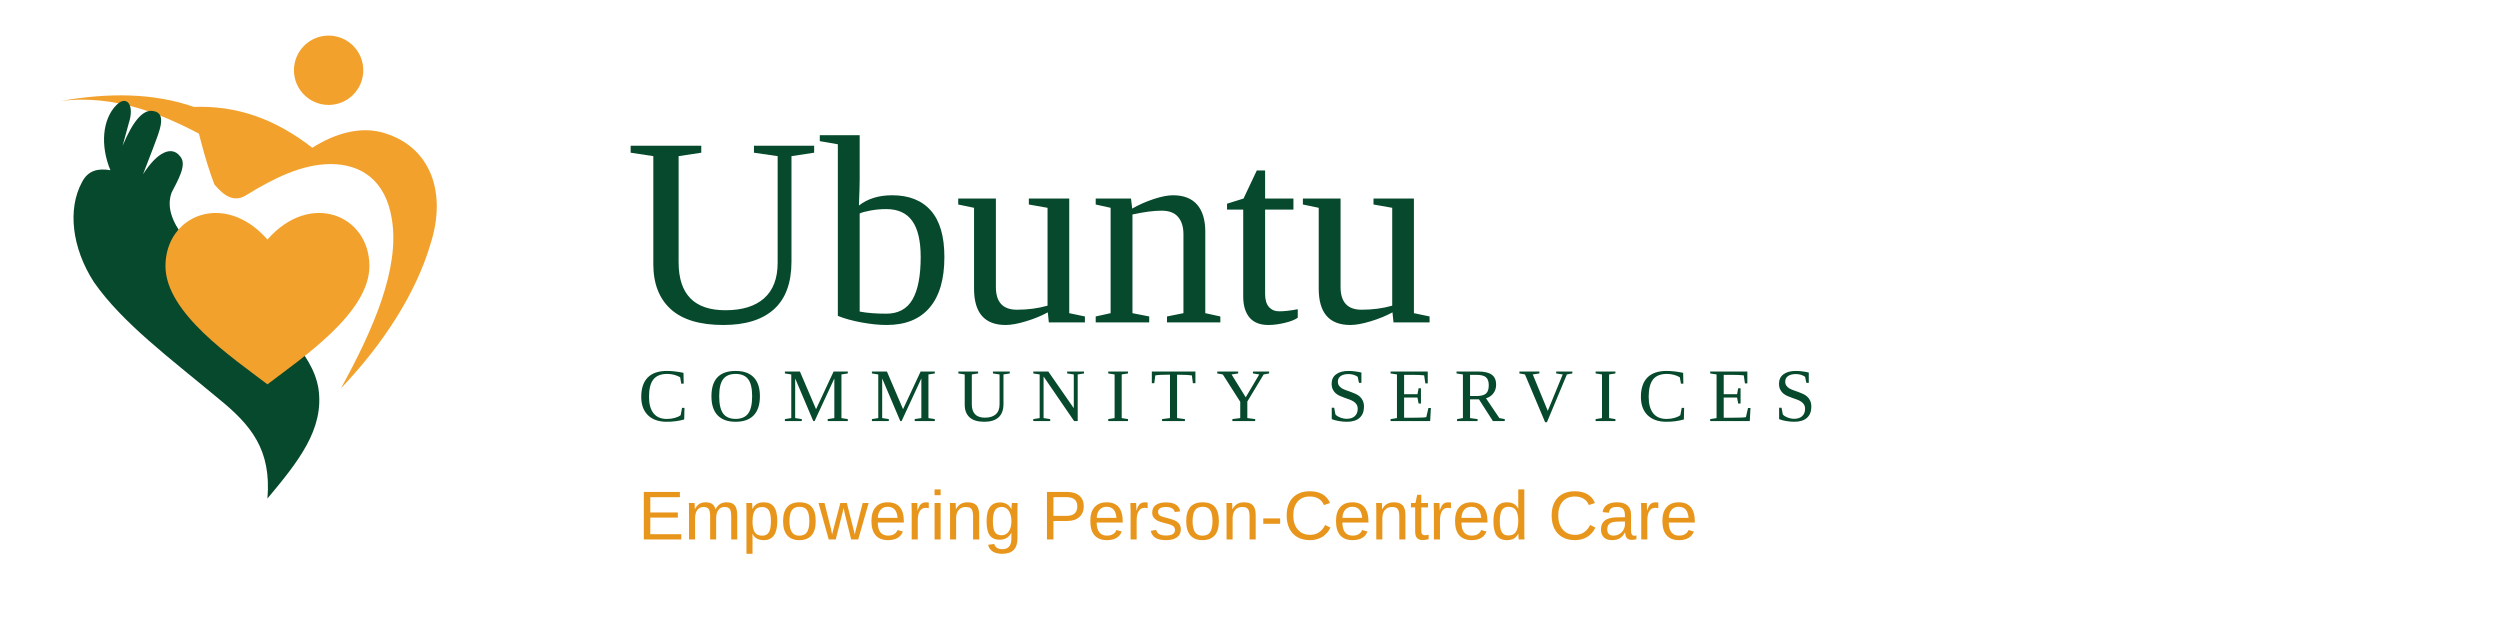
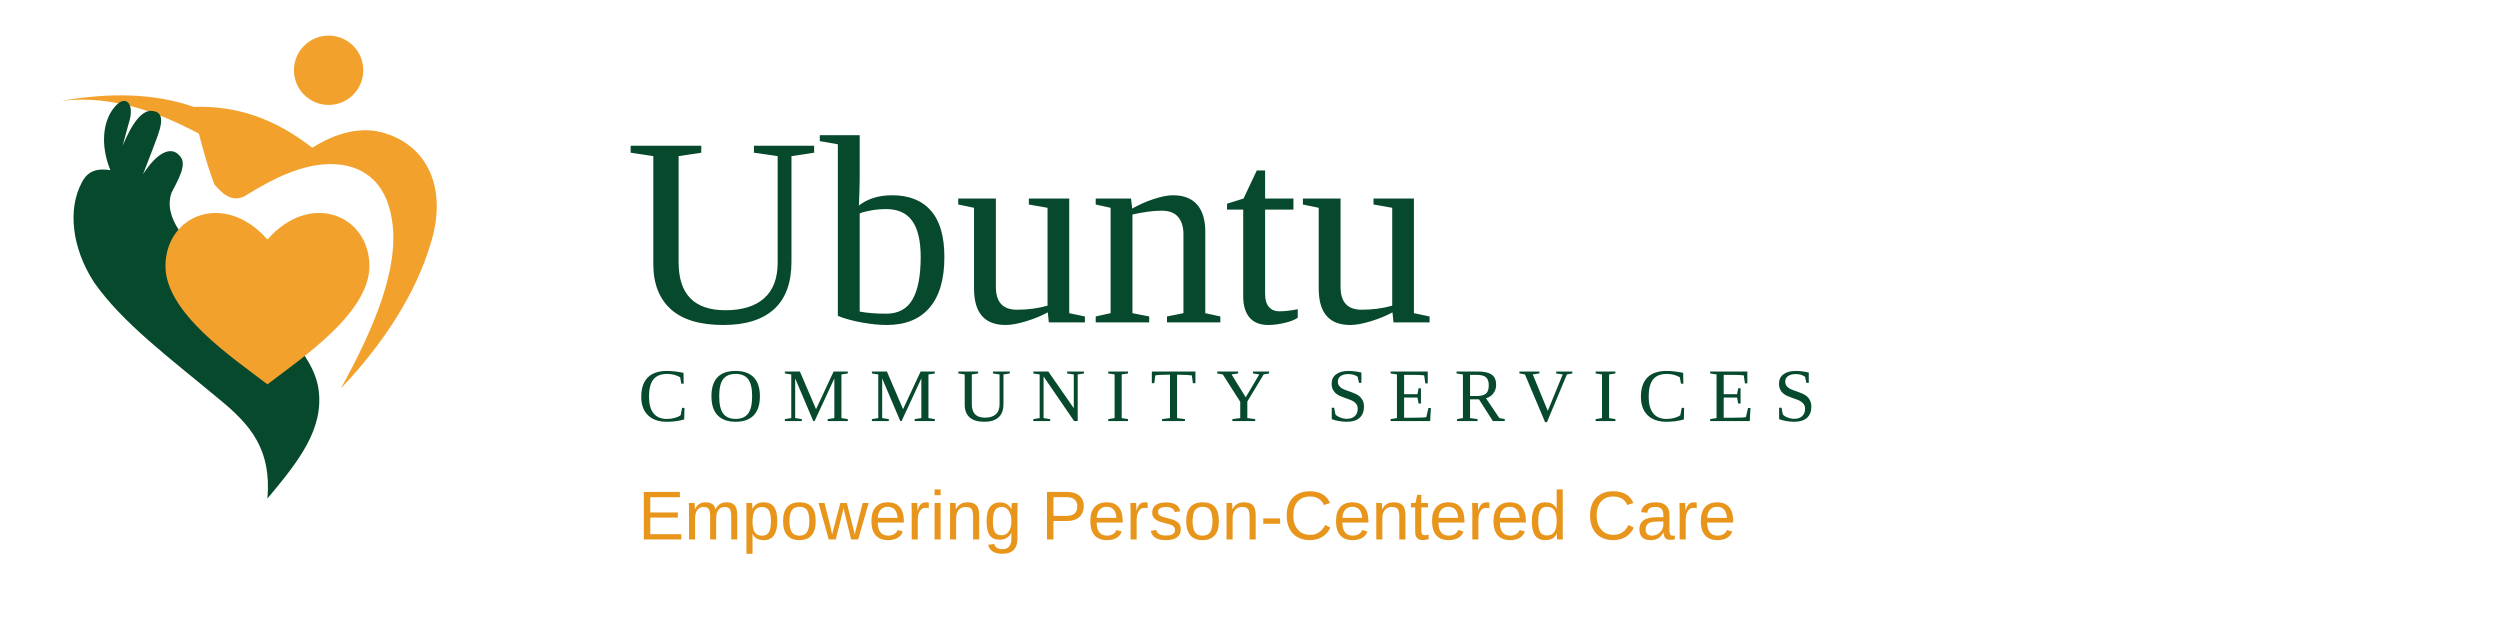
<svg xmlns="http://www.w3.org/2000/svg" viewBox="0 0 760 190" role="img" aria-labelledby="title description">
  <g transform="translate(10 4) scale(.62)">
    <path fill="#f2a12d" d="M78 46c22-1 41 6 59 20 11-7 24-11 36-7 22 7 30 29 22 54-7 24-23 49-44 71 16-29 29-59 25-83-3-19-15-27-30-27-14 0-28 7-41 15-6 4-11 1-16-5-5-13-8-27-11-38Z" />
    <path fill="#f2a12d" d="M79 46c-20-7-42-7-65-3 26-3 49 6 71 18Z" />
    <circle cx="145" cy="28" r="17" fill="#f2a12d" />
    <path fill="#06492c" d="M38 77c-5-12-4-25 3-32 5-5 9 0 6 9l-3 11c5-12 10-18 15-17 7 1 3 10 0 18l-5 13c7-11 14-14 18-9 4 4-1 12-4 18-5 14 11 29 29 44 22 19 40 34 43 52 3 20-10 36-25 54 2-24-8-36-24-49-24-20-47-37-61-57-11-17-13-36-6-49 3-6 8-7 14-6Z" />
    <path fill="#f2a12d" d="M115 111c-21-24-50-12-50 13 0 23 33 45 50 58 17-13 50-35 50-58 0-25-29-37-50-13Z" />
  </g>
  <text x="190" y="98" fill="#06492c" font-family="Georgia, 'Times New Roman', serif" font-size="82">Ubuntu</text>
  <text x="194" y="128" fill="#06492c" font-family="Georgia, 'Times New Roman', serif" font-size="23" letter-spacing="6">COMMUNITY SERVICES</text>
-   <text x="194" y="164" fill="#e8951c" font-family="Arial, sans-serif" font-size="21">Empowering Person-Centred Care</text>
+   <text x="194" y="164" fill="#e8951c" font-family="Arial, sans-serif" font-size="21">Empowering Person-Centered Care</text>
</svg>
